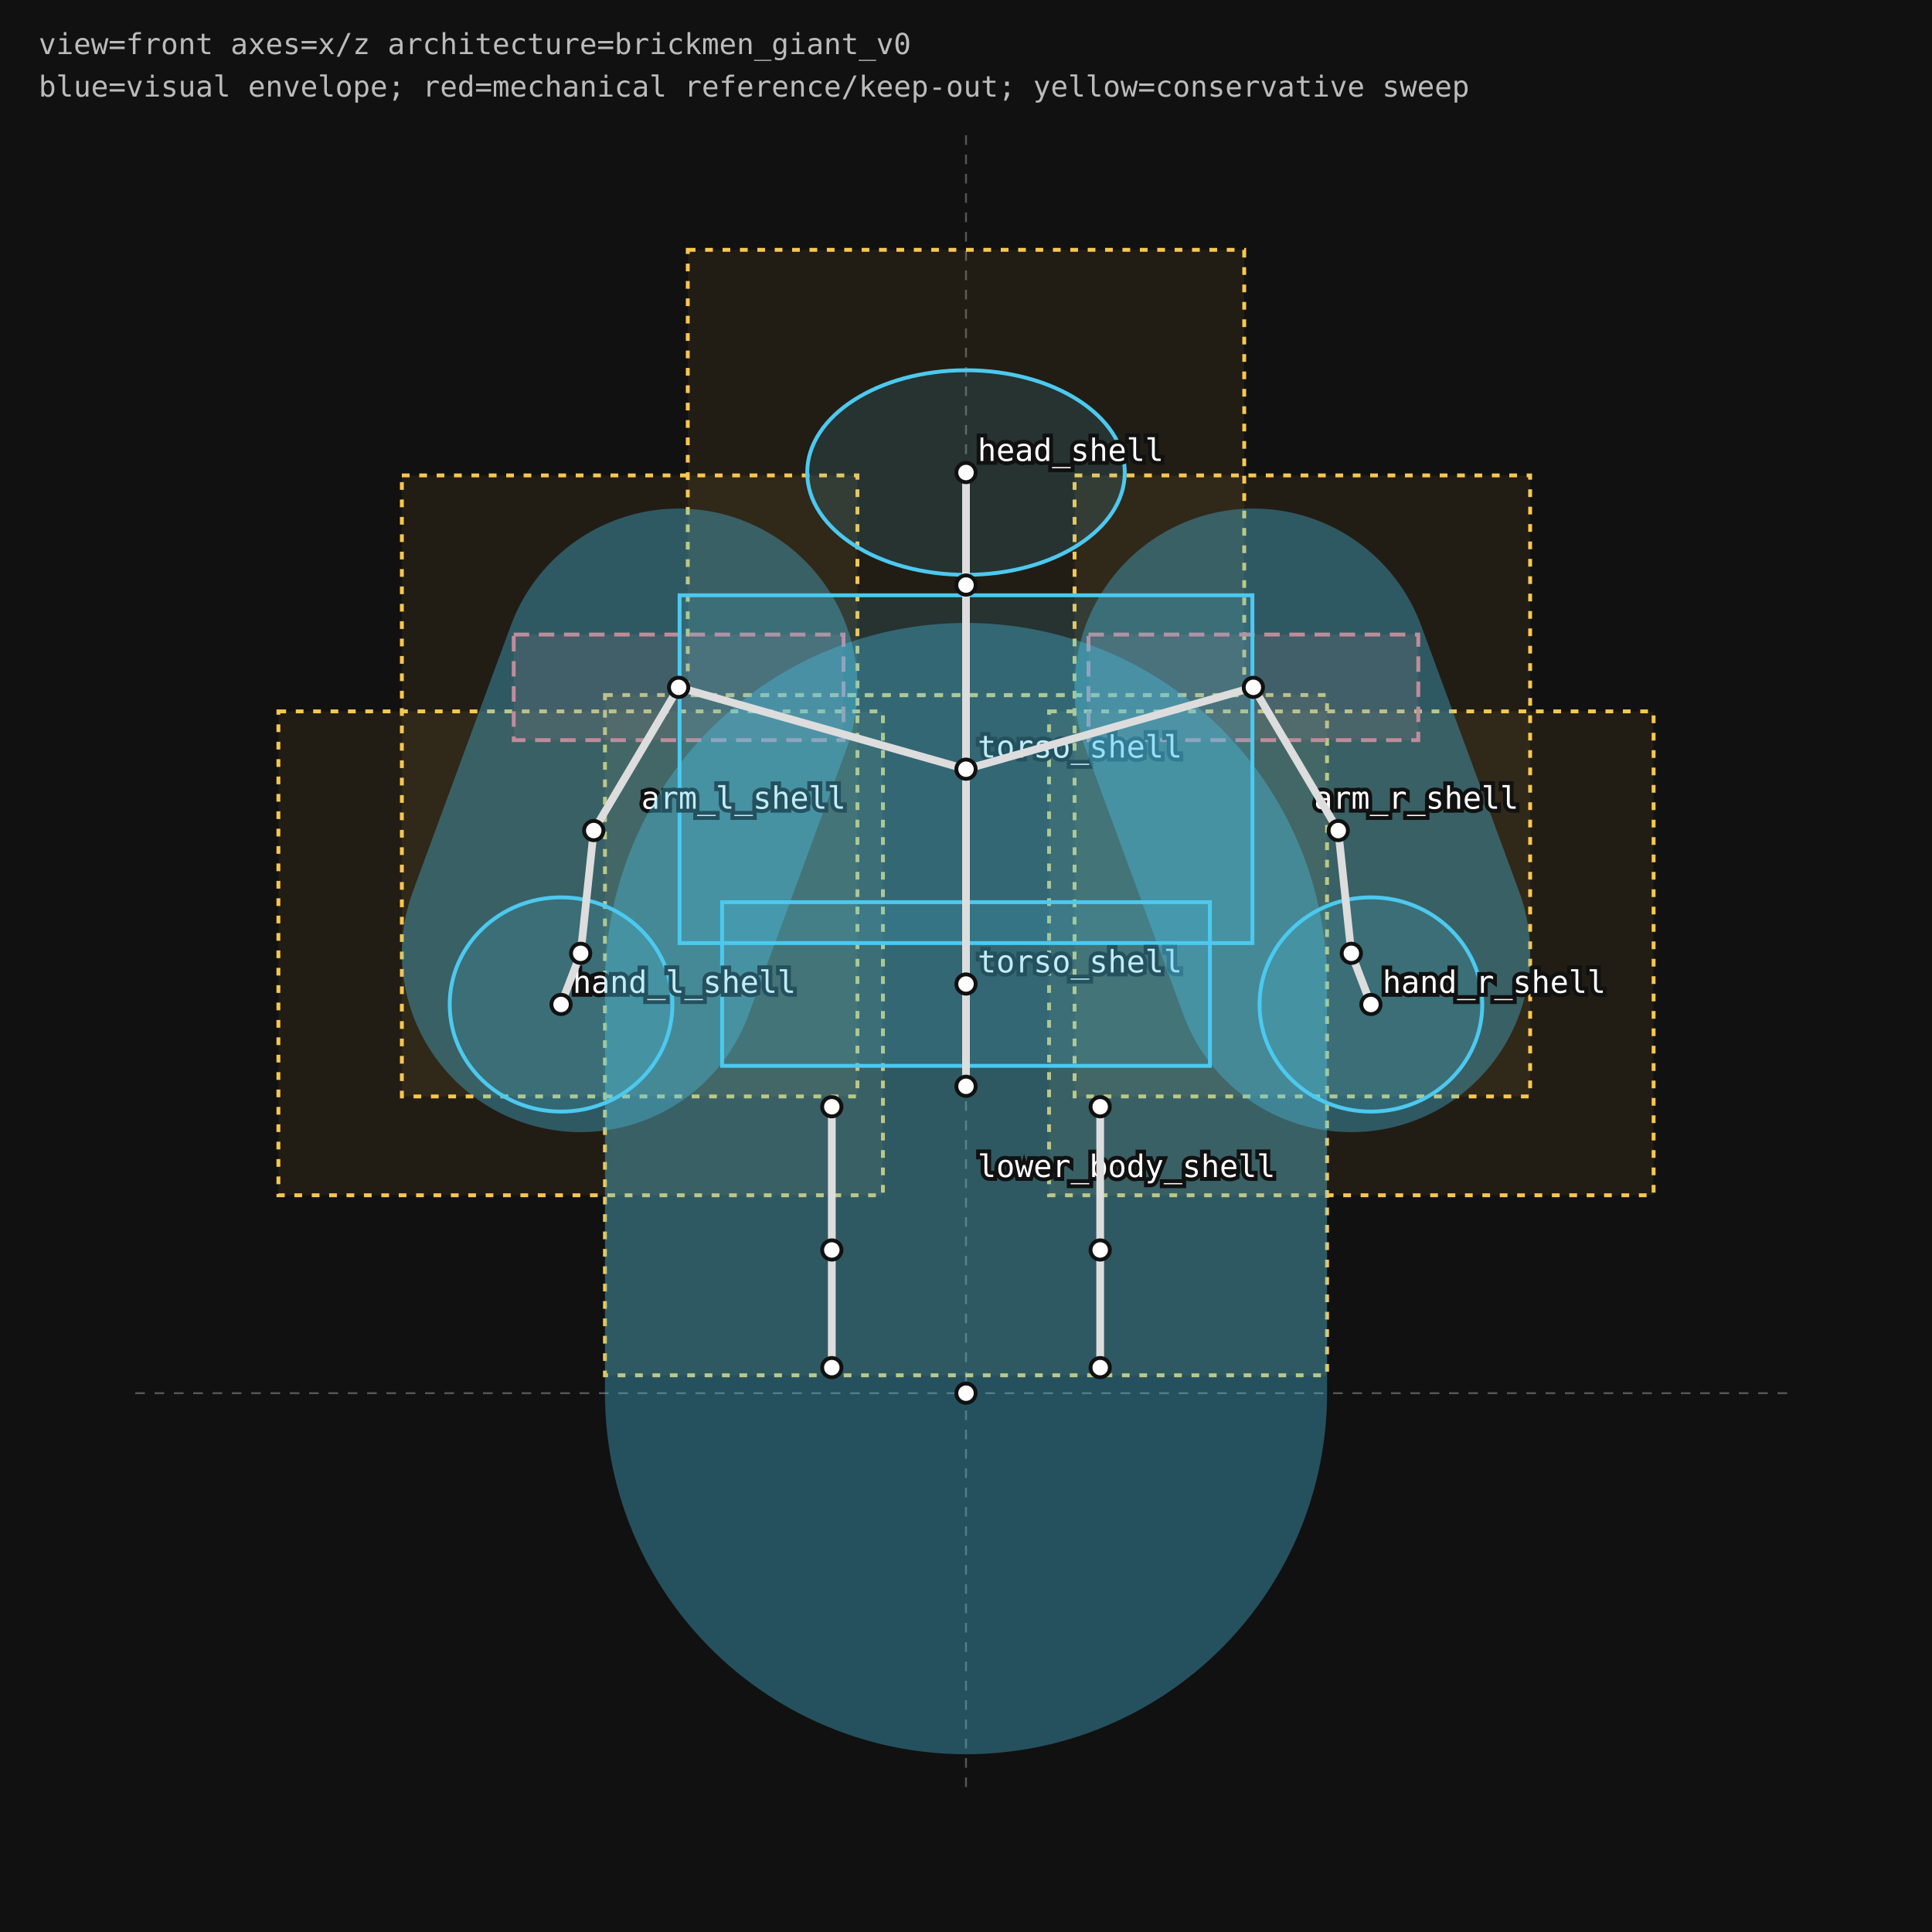
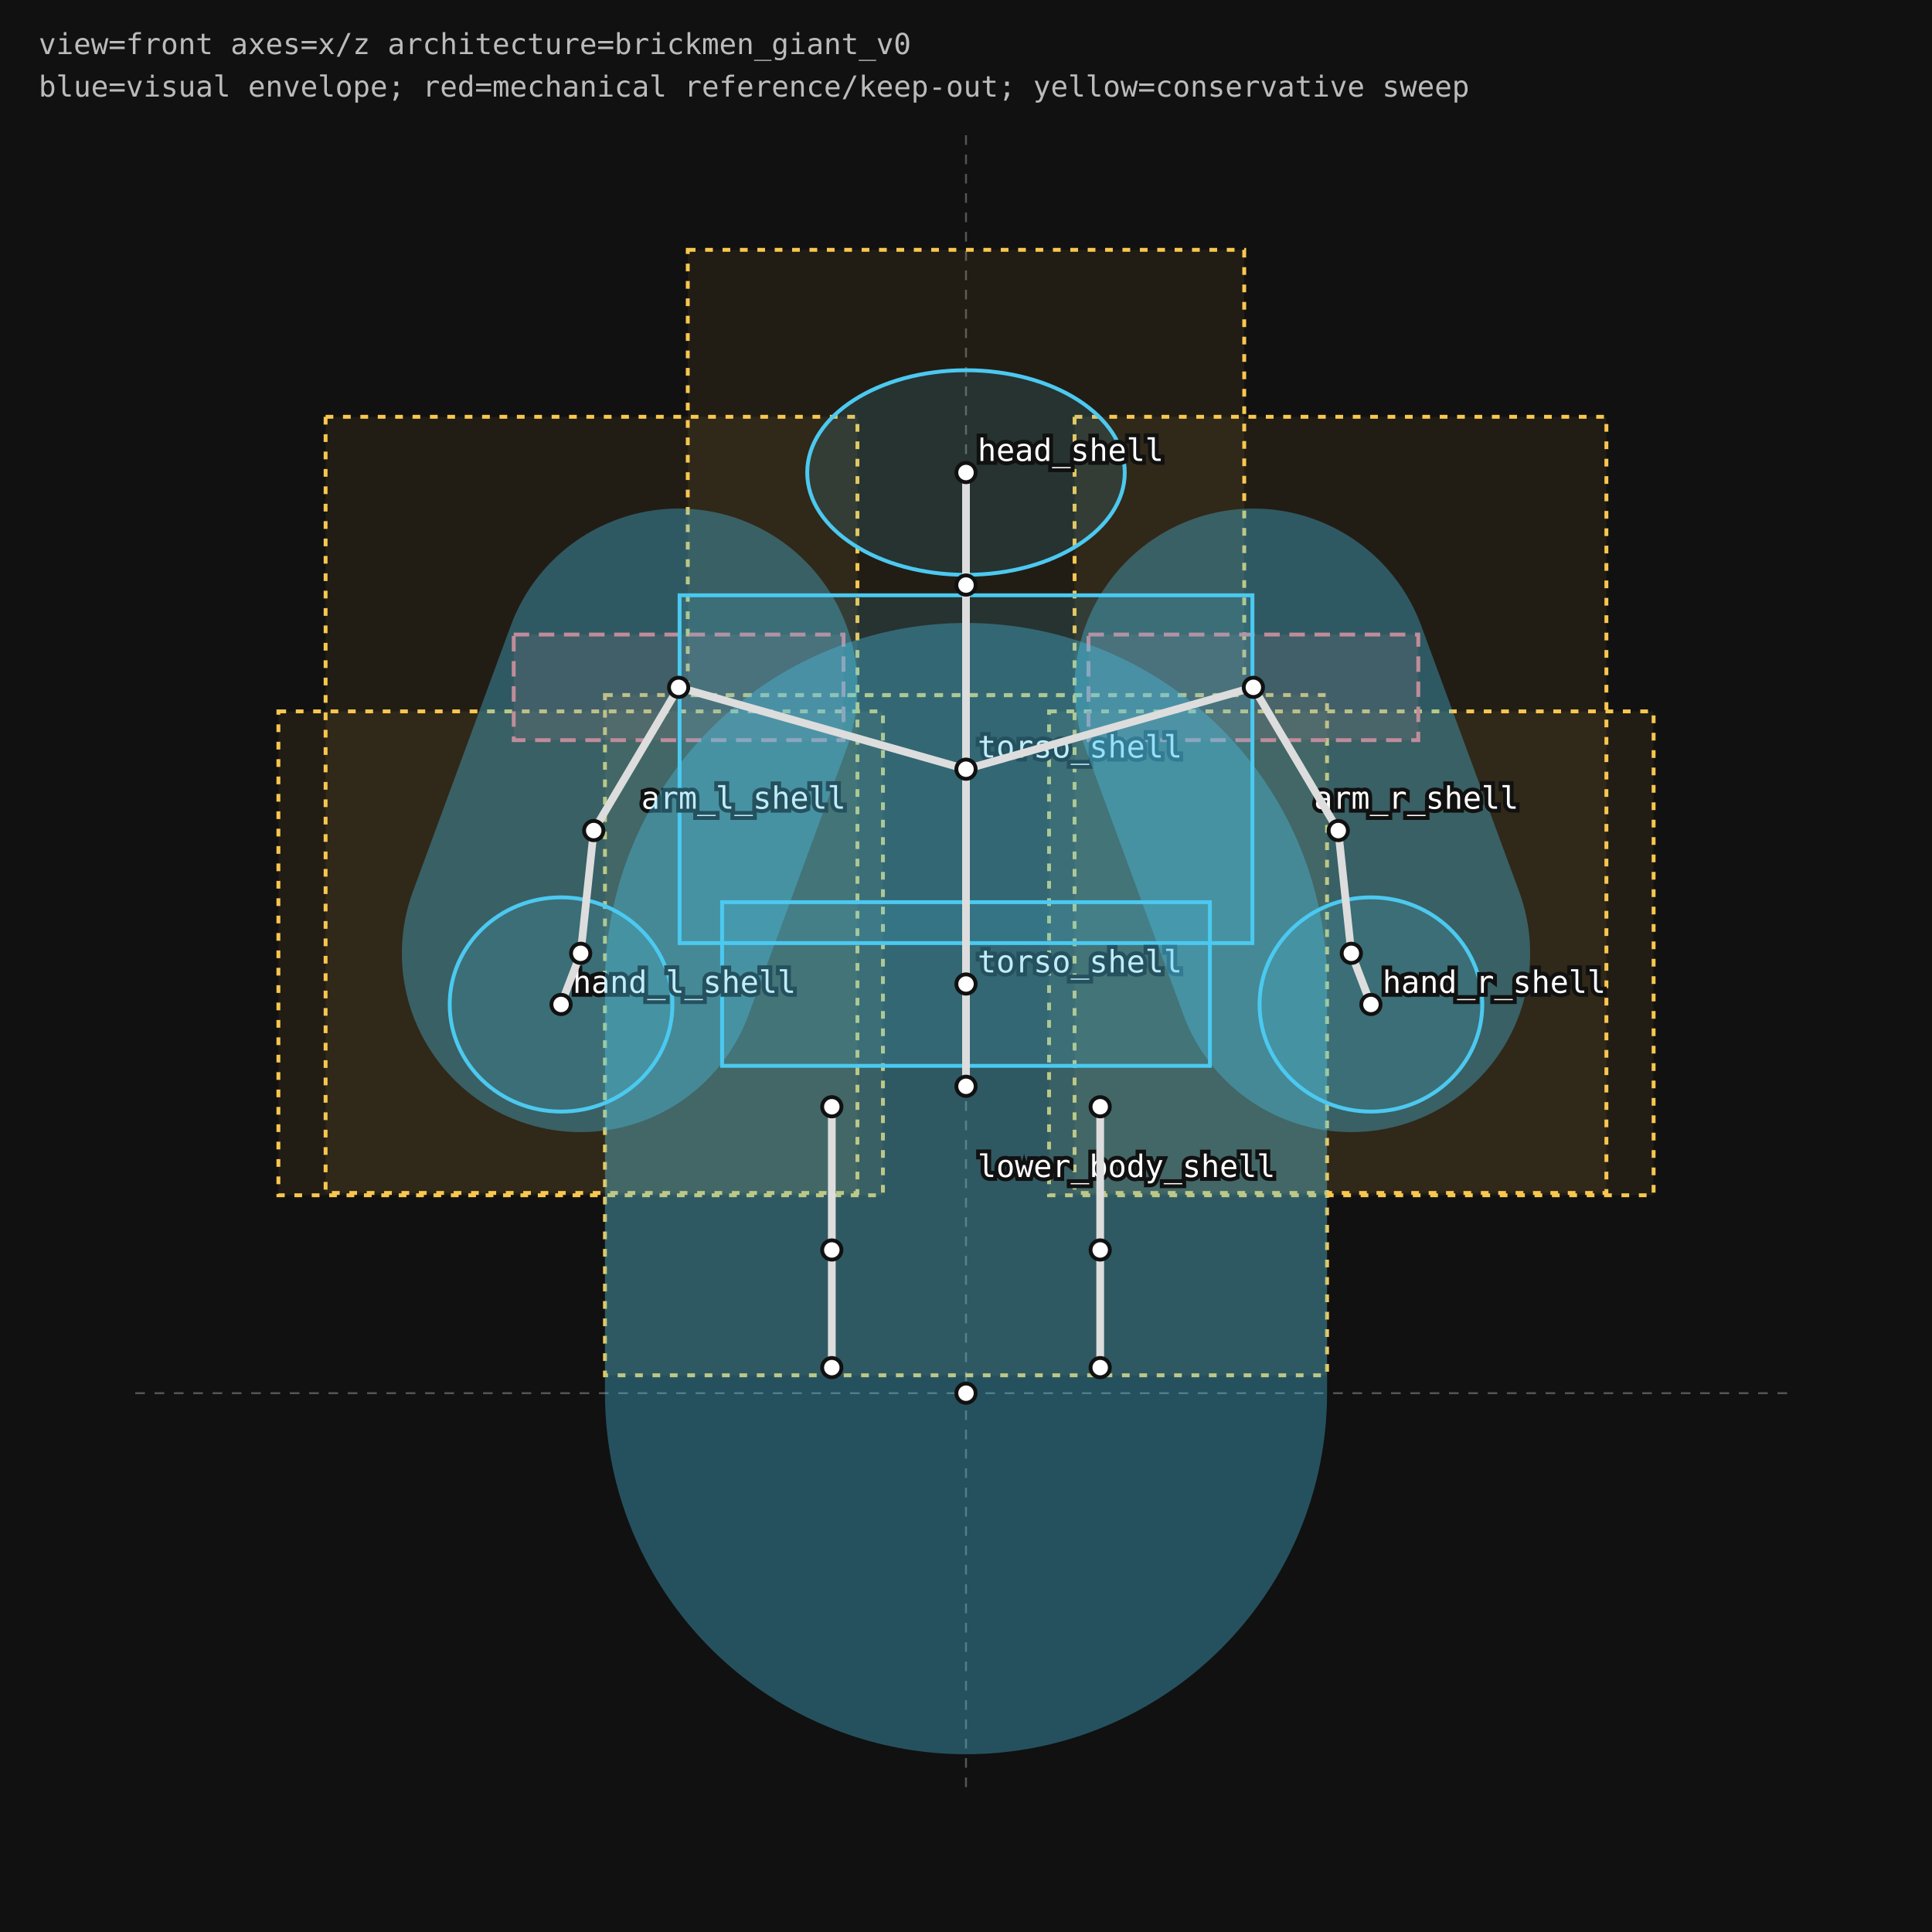
<svg xmlns="http://www.w3.org/2000/svg" viewBox="0 0 1000 1000">
  <style>
.bg{fill:#111}
.axis{stroke:#555;stroke-width:1;stroke-dasharray:5 5}
.bone{stroke:#ddd;stroke-width:4;stroke-linecap:round}
.node{fill:#fff;stroke:#111;stroke-width:2}
.envelope{fill:#4cc9f0;fill-opacity:.13;stroke:#4cc9f0;stroke-width:2}
.link-envelope{stroke:#4cc9f0;stroke-opacity:.35;stroke-linecap:round;fill:none}
.keepout{fill:#ff6b6b;fill-opacity:.12;stroke:#ff6b6b;stroke-width:2;stroke-dasharray:8 5}
.sweep{fill:#f9c74f;fill-opacity:.07;stroke:#f9c74f;stroke-width:2;stroke-dasharray:4 5}
.label{font-family:monospace;font-size:16px;fill:#fff;paint-order:stroke;stroke:#111;stroke-width:4}
.meta{font-family:monospace;font-size:15px;fill:#bbb}
</style>
  <rect class="bg" x="0" y="0" width="1000" height="1000" />
  <line class="axis" x1="500" y1="70.0" x2="500" y2="930.0" />
  <line class="axis" x1="70.0" y1="721.112" x2="930.0" y2="721.112" />
  <rect class="sweep" data-joint="neck" x="355.989" y="129.31" width="288.023" height="230.543" />
-   <rect class="sweep" data-joint="shoulder_l" x="208.007" y="246.067" width="235.796" height="321.445" />
-   <rect class="sweep" data-joint="shoulder_r" x="556.197" y="246.067" width="235.796" height="321.445" />
+   <rect class="sweep" data-joint="shoulder_l" x="168.529" y="215.732" width="275.274" height="401.735" />
+   <rect class="sweep" data-joint="shoulder_r" x="556.197" y="215.732" width="275.274" height="401.735" />
  <rect class="sweep" data-joint="wrist_l" x="144.098" y="368.206" width="312.906" height="250.46" />
  <rect class="sweep" data-joint="wrist_r" x="542.996" y="368.206" width="312.906" height="250.46" />
  <rect class="sweep" data-joint="lower_body" x="313.129" y="359.743" width="373.743" height="352.104" />
  <rect class="keepout" data-profile="lego_giant_43093_shoulder_reference_v0" data-anchor="shoulder_l" x="265.905" y="328.444" width="170.707" height="54.656" />
  <rect class="keepout" data-profile="lego_giant_43093_shoulder_reference_v0" data-anchor="shoulder_r" x="563.388" y="328.444" width="170.707" height="54.656" />
  <rect class="envelope" data-envelope="torso" data-slot="torso_shell" x="351.752" y="308.119" width="296.495" height="180.022" />
  <text class="label" data-envelope-label="torso" x="506" y="392.13">torso_shell</text>
  <ellipse class="envelope" data-envelope="head" data-slot="head_shell" cx="500" cy="244.582" rx="82.179" ry="52.948" />
  <text class="label" data-envelope-label="head" x="506" y="238.582">head_shell</text>
  <rect class="envelope" data-envelope="abdomen" data-slot="torso_shell" x="373.757" y="466.962" width="252.487" height="84.716" />
  <text class="label" data-envelope-label="abdomen" x="506" y="503.321">torso_shell</text>
  <line class="link-envelope" data-envelope="arm_l" data-slot="arm_l_shell" x1="351.259" y1="355.772" x2="300.551" y2="493.436" stroke-width="185.088" />
  <text class="label" data-envelope-label="arm_l" x="331.905" y="418.604">arm_l_shell</text>
  <line class="link-envelope" data-envelope="arm_r" data-slot="arm_r_shell" x1="648.741" y1="355.772" x2="699.449" y2="493.436" stroke-width="185.088" />
  <text class="label" data-envelope-label="arm_r" x="680.095" y="418.604">arm_r_shell</text>
  <ellipse class="envelope" data-envelope="hand_l" data-slot="hand_l_shell" cx="290.41" cy="519.91" rx="57.639" ry="55.441" />
  <text class="label" data-envelope-label="hand_l" x="296.41" y="513.91">hand_l_shell</text>
  <ellipse class="envelope" data-envelope="hand_r" data-slot="hand_r_shell" cx="709.59" cy="519.91" rx="57.639" ry="55.441" />
  <text class="label" data-envelope-label="hand_r" x="715.59" y="513.91">hand_r_shell</text>
  <line class="link-envelope" data-envelope="lower_body" data-slot="lower_body_shell" x1="500" y1="721.112" x2="500" y2="509.321" stroke-width="373.743" />
  <text class="label" data-envelope-label="lower_body" x="506" y="609.216">lower_body_shell</text>
  <line class="bone" data-bone="spine_lower" x1="500" y1="562.268" x2="500" y2="509.321" />
  <line class="bone" data-bone="spine_upper" x1="500" y1="509.321" x2="500" y2="302.824" />
  <line class="bone" data-bone="neck_head" x1="500" y1="302.824" x2="500" y2="244.582" />
  <line class="bone" data-bone="clavicle_l" x1="500" y1="398.13" x2="351.259" y2="355.772" />
  <line class="bone" data-bone="upper_arm_l" x1="351.259" y1="355.772" x2="307.312" y2="429.899" />
  <line class="bone" data-bone="forearm_l" x1="307.312" y1="429.899" x2="300.551" y2="493.436" />
  <line class="bone" data-bone="hand_link_l" x1="300.551" y1="493.436" x2="290.41" y2="519.91" />
  <line class="bone" data-bone="clavicle_r" x1="500" y1="398.13" x2="648.741" y2="355.772" />
  <line class="bone" data-bone="upper_arm_r" x1="648.741" y1="355.772" x2="692.688" y2="429.899" />
  <line class="bone" data-bone="forearm_r" x1="692.688" y1="429.899" x2="699.449" y2="493.436" />
  <line class="bone" data-bone="hand_link_r" x1="699.449" y1="493.436" x2="709.59" y2="519.91" />
  <line class="bone" data-bone="thigh_l" x1="430.544" y1="572.858" x2="430.544" y2="646.985" />
  <line class="bone" data-bone="shin_l" x1="430.544" y1="646.985" x2="430.544" y2="707.875" />
  <line class="bone" data-bone="thigh_r" x1="569.456" y1="572.858" x2="569.456" y2="646.985" />
  <line class="bone" data-bone="shin_r" x1="569.456" y1="646.985" x2="569.456" y2="707.875" />
  <circle class="node" data-node="root" cx="500" cy="721.112" r="5" />
  <circle class="node" data-node="pelvis" cx="500" cy="562.268" r="5" />
  <circle class="node" data-node="waist" cx="500" cy="509.321" r="5" />
  <circle class="node" data-node="chest" cx="500" cy="398.13" r="5" />
  <circle class="node" data-node="neck" cx="500" cy="302.824" r="5" />
  <circle class="node" data-node="head_center" cx="500" cy="244.582" r="5" />
  <circle class="node" data-node="shoulder_l" cx="351.259" cy="355.772" r="5" />
  <circle class="node" data-node="elbow_l" cx="307.312" cy="429.899" r="5" />
  <circle class="node" data-node="wrist_l" cx="300.551" cy="493.436" r="5" />
  <circle class="node" data-node="hand_l" cx="290.41" cy="519.91" r="5" />
  <circle class="node" data-node="shoulder_r" cx="648.741" cy="355.772" r="5" />
  <circle class="node" data-node="elbow_r" cx="692.688" cy="429.899" r="5" />
  <circle class="node" data-node="wrist_r" cx="699.449" cy="493.436" r="5" />
  <circle class="node" data-node="hand_r" cx="709.59" cy="519.91" r="5" />
  <circle class="node" data-node="hip_l" cx="430.544" cy="572.858" r="5" />
  <circle class="node" data-node="knee_l" cx="430.544" cy="646.985" r="5" />
  <circle class="node" data-node="ankle_l" cx="430.544" cy="707.875" r="5" />
  <circle class="node" data-node="hip_r" cx="569.456" cy="572.858" r="5" />
  <circle class="node" data-node="knee_r" cx="569.456" cy="646.985" r="5" />
  <circle class="node" data-node="ankle_r" cx="569.456" cy="707.875" r="5" />
  <text class="meta" x="20" y="28">view=front axes=x/z architecture=brickmen_giant_v0</text>
  <text class="meta" x="20" y="50">blue=visual envelope; red=mechanical reference/keep-out; yellow=conservative sweep</text>
</svg>
